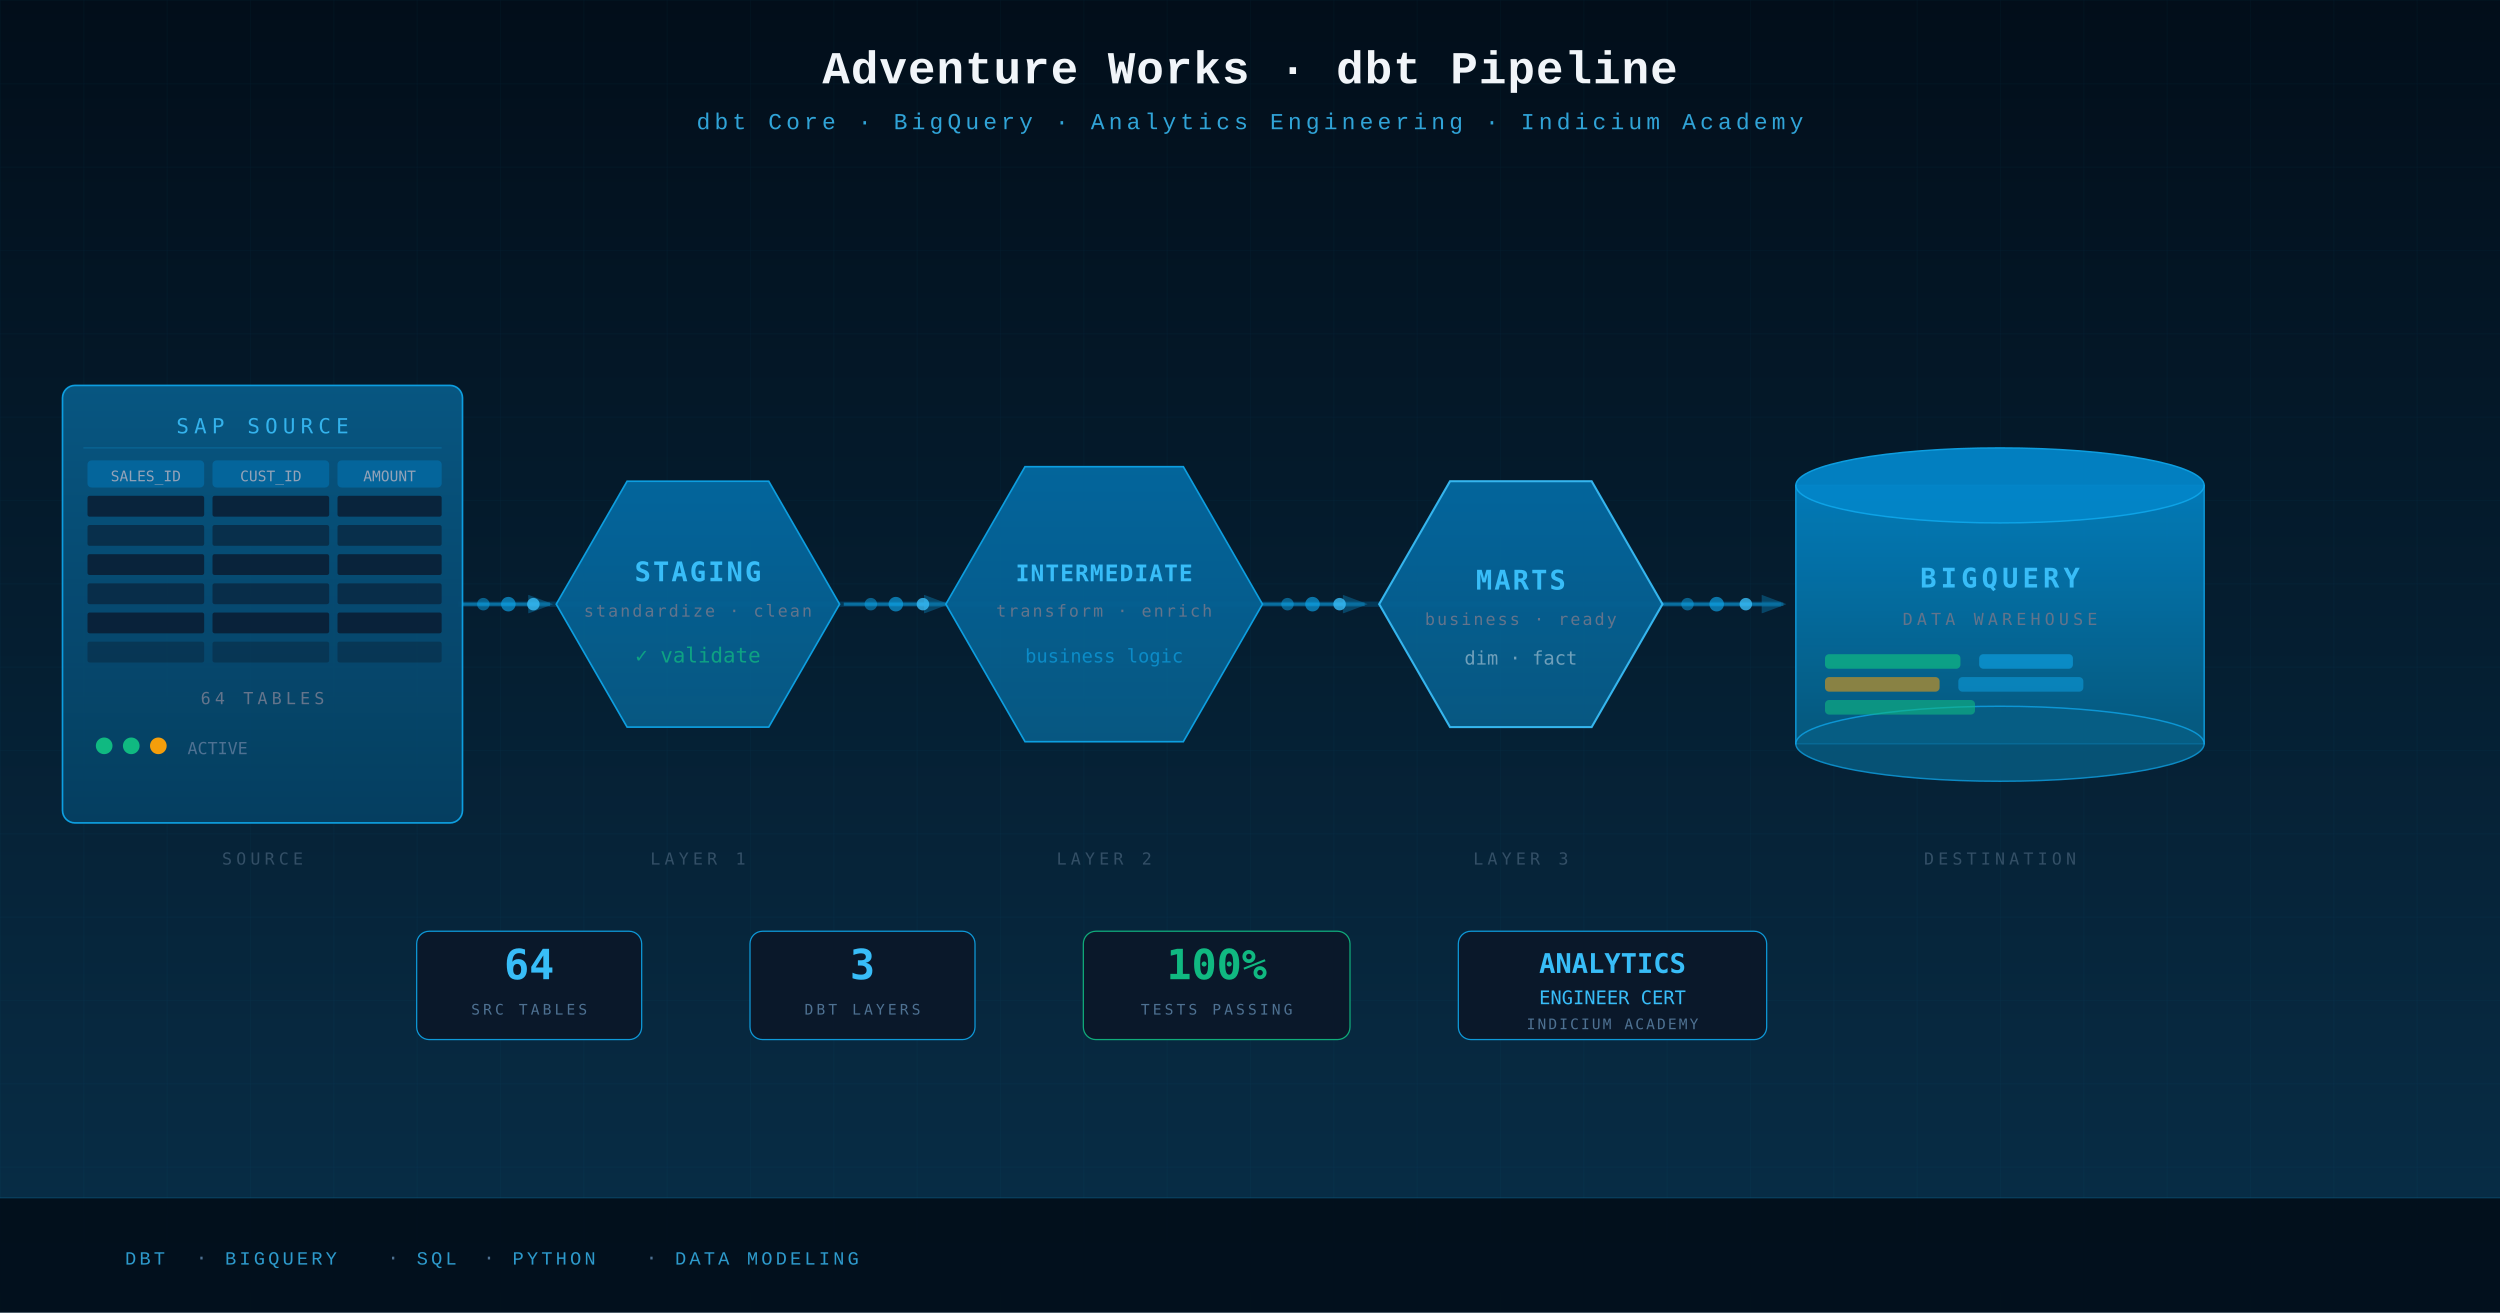
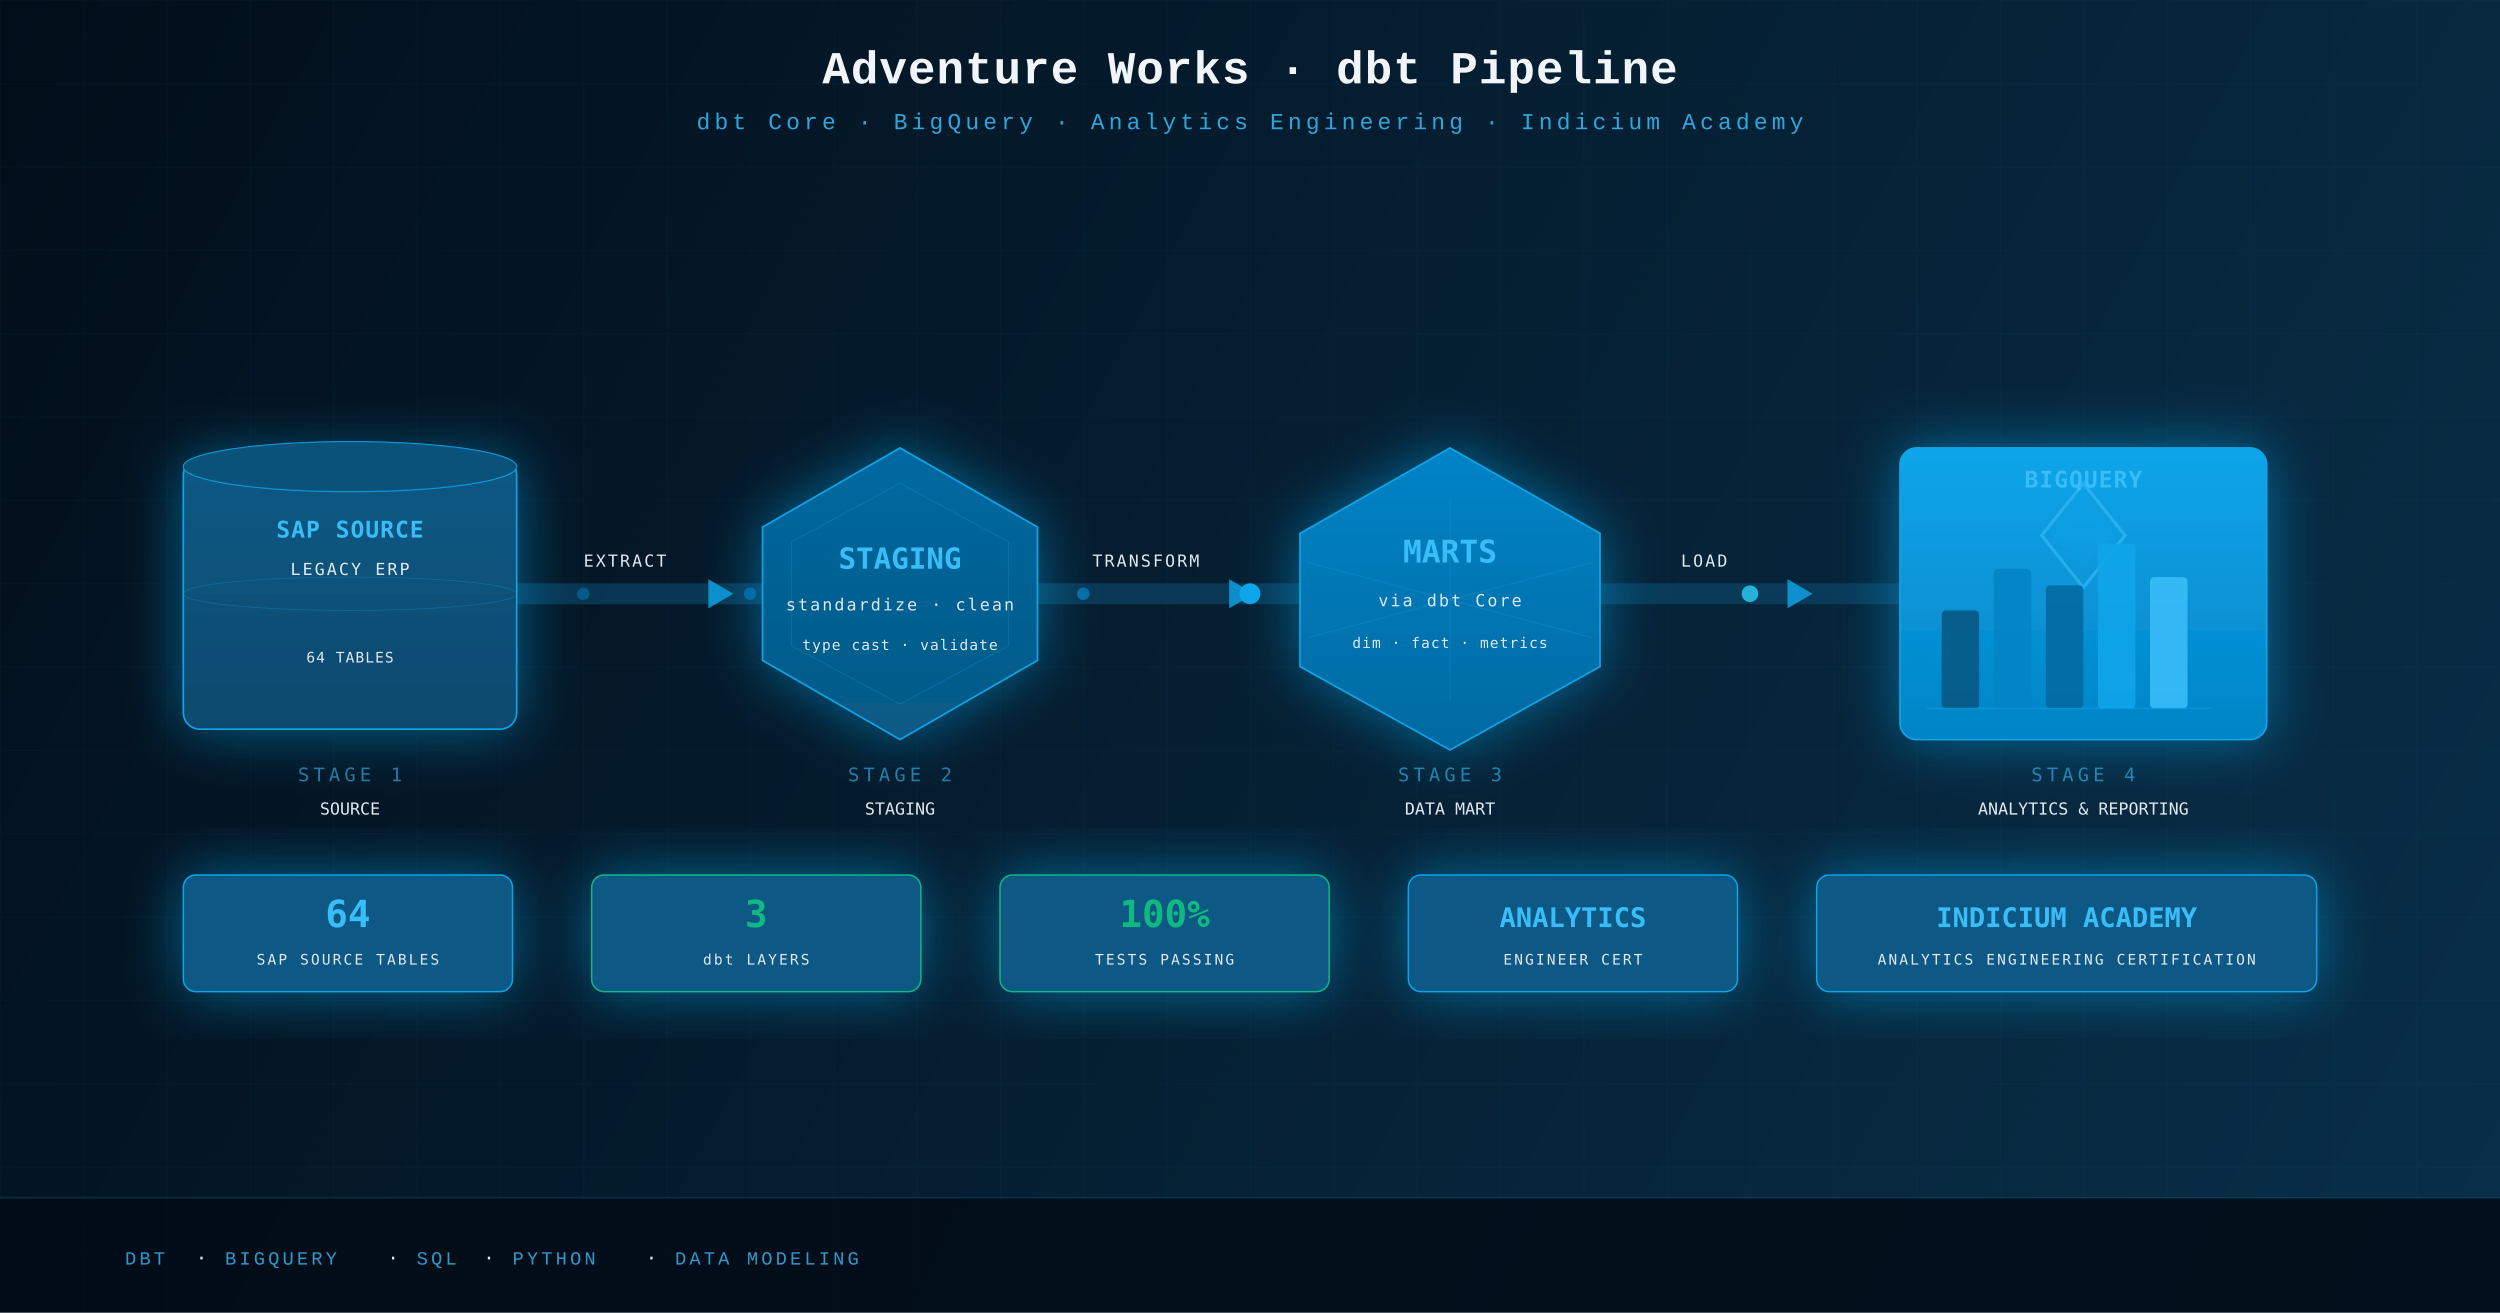
<svg xmlns="http://www.w3.org/2000/svg" viewBox="0 0 1200 630" width="1200" height="630">
  <defs>
-     <linearGradient id="aw-bg" x1="0" y1="0" x2="0" y2="630" gradientUnits="userSpaceOnUse">
+     <linearGradient id="aw-bg" x1="0" y1="0" x2="1200" y2="630" gradientUnits="userSpaceOnUse">
      <stop offset="0%" stop-color="#020e1a" />
      <stop offset="100%" stop-color="#082f49" />
+     </linearGradient>
+     <linearGradient id="aw-pipe" x1="0" y1="0" x2="1" y2="0">
+       <stop offset="0%" stop-color="#0369a1" />
+       <stop offset="100%" stop-color="#38bdf8" />
+     </linearGradient>
+     <linearGradient id="aw-n1" x1="0" y1="0" x2="0" y2="1">
+       <stop offset="0%" stop-color="#075985" />
+       <stop offset="100%" stop-color="#0c4a6e" />
+     </linearGradient>
+     <linearGradient id="aw-n2" x1="0" y1="0" x2="0" y2="1">
+       <stop offset="0%" stop-color="#0369a1" />
+       <stop offset="100%" stop-color="#075985" />
+     </linearGradient>
+     <linearGradient id="aw-n3" x1="0" y1="0" x2="0" y2="1">
+       <stop offset="0%" stop-color="#0284c7" />
+       <stop offset="100%" stop-color="#0369a1" />
+     </linearGradient>
+     <linearGradient id="aw-n4" x1="0" y1="0" x2="0" y2="1">
+       <stop offset="0%" stop-color="#0ea5e9" />
+       <stop offset="100%" stop-color="#0284c7" />
    </linearGradient>
    <pattern id="aw-grid" width="40" height="40" patternUnits="userSpaceOnUse">
      <path d="M40 0L0 0 0 40" fill="none" stroke="#0ea5e9" stroke-width="0.4" />
    </pattern>
-     <marker id="aw-arr" markerWidth="8" markerHeight="6" refX="7" refY="3" orient="auto">
-       <polygon points="0,0 8,3 0,6" fill="#0ea5e9" opacity="0.6" />
-     </marker>
-     <linearGradient id="aw-hex-g" x1="0" y1="0" x2="0" y2="1">
-       <stop offset="0%" stop-color="#0369a1" />
-       <stop offset="100%" stop-color="#075985" />
-     </linearGradient>
-     <linearGradient id="aw-bq-g" x1="0" y1="0" x2="0" y2="1">
-       <stop offset="0%" stop-color="#0284c7" />
-       <stop offset="100%" stop-color="#065e84" />
-     </linearGradient>
-     <linearGradient id="aw-sap-g" x1="0" y1="0" x2="0" y2="1">
-       <stop offset="0%" stop-color="#075985" />
-       <stop offset="100%" stop-color="#053f62" />
-     </linearGradient>
+     <filter id="aw-glow" x="-40%" y="-40%" width="180%" height="180%">
+       <feGaussianBlur in="SourceAlpha" stdDeviation="14" result="blur" />
+       <feFlood flood-color="#0ea5e9" flood-opacity="0.55" result="color" />
+       <feComposite in="color" in2="blur" operator="in" result="glow" />
+       <feMerge>
+         <feMergeNode in="glow" />
+         <feMergeNode in="SourceGraphic" />
+       </feMerge>
+     </filter>
  </defs>
  <rect width="1200" height="630" fill="url(#aw-bg)" />
  <rect width="1200" height="630" fill="url(#aw-grid)" opacity="0.07" />
  <text x="600" y="40" text-anchor="middle" font-family="ui-monospace,'Courier New',monospace" font-size="22" fill="#f1f5f9" font-weight="600" letter-spacing="0.5">Adventure Works · dbt Pipeline</text>
  <text x="600" y="62" text-anchor="middle" font-family="ui-monospace,'Courier New',monospace" font-size="11" fill="#38bdf8" letter-spacing="2" opacity="0.85">dbt Core · BigQuery · Analytics Engineering · Indicium Academy</text>
-   <line x1="220" y1="290" x2="855" y2="290" stroke="#0369a1" stroke-width="2.5" opacity="0.35" />
-   <line x1="222" y1="290" x2="264" y2="290" stroke="#0ea5e9" stroke-width="1.5" opacity="0.5" marker-end="url(#aw-arr)" />
-   <line x1="405" y1="290" x2="454" y2="290" stroke="#0ea5e9" stroke-width="1.5" opacity="0.5" marker-end="url(#aw-arr)" />
-   <line x1="606" y1="290" x2="655" y2="290" stroke="#0ea5e9" stroke-width="1.5" opacity="0.5" marker-end="url(#aw-arr)" />
-   <line x1="796" y1="290" x2="856" y2="290" stroke="#0ea5e9" stroke-width="1.5" opacity="0.5" marker-end="url(#aw-arr)" />
-   <circle cx="232" cy="290" r="3" fill="#0ea5e9" opacity="0.5" />
-   <circle cx="244" cy="290" r="3.5" fill="#0ea5e9" opacity="0.65" />
-   <circle cx="256" cy="290" r="3" fill="#38bdf8" opacity="0.8" />
-   <circle cx="418" cy="290" r="3" fill="#0ea5e9" opacity="0.5" />
-   <circle cx="430" cy="290" r="3.5" fill="#0ea5e9" opacity="0.65" />
-   <circle cx="443" cy="290" r="3" fill="#38bdf8" opacity="0.8" />
-   <circle cx="618" cy="290" r="3" fill="#0ea5e9" opacity="0.5" />
-   <circle cx="630" cy="290" r="3.5" fill="#0ea5e9" opacity="0.65" />
-   <circle cx="643" cy="290" r="3" fill="#38bdf8" opacity="0.8" />
-   <circle cx="810" cy="290" r="3" fill="#0ea5e9" opacity="0.5" />
-   <circle cx="824" cy="290" r="3.5" fill="#0ea5e9" opacity="0.65" />
-   <circle cx="838" cy="290" r="3" fill="#38bdf8" opacity="0.8" />
-   <rect x="30" y="185" width="192" height="210" rx="6" fill="url(#aw-sap-g)" stroke="#0ea5e9" stroke-width="0.8" opacity="0.95" />
-   <text x="126" y="208" text-anchor="middle" font-family="ui-monospace,monospace" font-size="10" fill="#38bdf8" letter-spacing="2.5" opacity="0.9">SAP SOURCE</text>
-   <line x1="40" y1="215" x2="212" y2="215" stroke="#0ea5e9" stroke-width="0.4" opacity="0.35" />
-   <rect x="42" y="221" width="56" height="13" rx="2" fill="#0369a1" opacity="0.85" />
-   <rect x="102" y="221" width="56" height="13" rx="2" fill="#0369a1" opacity="0.85" />
-   <rect x="162" y="221" width="50" height="13" rx="2" fill="#0369a1" opacity="0.85" />
-   <text x="70" y="231" text-anchor="middle" font-family="ui-monospace,monospace" font-size="7" fill="#94a3b8">SALES_ID</text>
-   <text x="130" y="231" text-anchor="middle" font-family="ui-monospace,monospace" font-size="7" fill="#94a3b8">CUST_ID</text>
-   <text x="187" y="231" text-anchor="middle" font-family="ui-monospace,monospace" font-size="7" fill="#94a3b8">AMOUNT</text>
-   <rect x="42" y="238" width="56" height="10" rx="1" fill="#0a1628" opacity="0.75" />
-   <rect x="102" y="238" width="56" height="10" rx="1" fill="#0a1628" opacity="0.75" />
-   <rect x="162" y="238" width="50" height="10" rx="1" fill="#0a1628" opacity="0.75" />
-   <rect x="42" y="252" width="56" height="10" rx="1" fill="#0a1628" opacity="0.55" />
-   <rect x="102" y="252" width="56" height="10" rx="1" fill="#0a1628" opacity="0.55" />
-   <rect x="162" y="252" width="50" height="10" rx="1" fill="#0a1628" opacity="0.55" />
-   <rect x="42" y="266" width="56" height="10" rx="1" fill="#0a1628" opacity="0.75" />
-   <rect x="102" y="266" width="56" height="10" rx="1" fill="#0a1628" opacity="0.75" />
-   <rect x="162" y="266" width="50" height="10" rx="1" fill="#0a1628" opacity="0.75" />
-   <rect x="42" y="280" width="56" height="10" rx="1" fill="#0a1628" opacity="0.55" />
-   <rect x="102" y="280" width="56" height="10" rx="1" fill="#0a1628" opacity="0.55" />
-   <rect x="162" y="280" width="50" height="10" rx="1" fill="#0a1628" opacity="0.55" />
-   <rect x="42" y="294" width="56" height="10" rx="1" fill="#0a1628" opacity="0.75" />
-   <rect x="102" y="294" width="56" height="10" rx="1" fill="#0a1628" opacity="0.75" />
-   <rect x="162" y="294" width="50" height="10" rx="1" fill="#0a1628" opacity="0.75" />
-   <rect x="42" y="308" width="56" height="10" rx="1" fill="#0a1628" opacity="0.35" />
-   <rect x="102" y="308" width="56" height="10" rx="1" fill="#0a1628" opacity="0.35" />
-   <rect x="162" y="308" width="50" height="10" rx="1" fill="#0a1628" opacity="0.35" />
-   <text x="126" y="338" text-anchor="middle" font-family="ui-monospace,monospace" font-size="8" fill="#64748b" letter-spacing="2">64 TABLES</text>
-   <circle cx="50" cy="358" r="4" fill="#10b981" />
-   <circle cx="63" cy="358" r="4" fill="#10b981" />
-   <circle cx="76" cy="358" r="4" fill="#f59e0b" />
-   <text x="90" y="362" font-family="ui-monospace,monospace" font-size="8" fill="#4e7192">ACTIVE</text>
-   <polygon points="403,290 369,231 301,231 267,290 301,349 369,349" fill="url(#aw-hex-g)" stroke="#0ea5e9" stroke-width="0.8" opacity="0.95" />
-   <text x="335" y="279" text-anchor="middle" font-family="ui-monospace,monospace" font-size="13" fill="#38bdf8" font-weight="700" letter-spacing="1">STAGING</text>
-   <text x="335" y="296" text-anchor="middle" font-family="ui-monospace,monospace" font-size="8" fill="#64748b" letter-spacing="1">standardize · clean</text>
-   <text x="335" y="318" text-anchor="middle" font-family="ui-monospace,monospace" font-size="10" fill="#10b981" opacity="0.75">✓ validate</text>
-   <polygon points="606,290 568,224 492,224 454,290 492,356 568,356" fill="url(#aw-hex-g)" stroke="#0ea5e9" stroke-width="0.8" opacity="0.95" />
-   <text x="530" y="279" text-anchor="middle" font-family="ui-monospace,monospace" font-size="11" fill="#38bdf8" font-weight="700" letter-spacing="0.5">INTERMEDIATE</text>
-   <text x="530" y="296" text-anchor="middle" font-family="ui-monospace,monospace" font-size="8" fill="#64748b" letter-spacing="1">transform · enrich</text>
-   <text x="530" y="318" text-anchor="middle" font-family="ui-monospace,monospace" font-size="9" fill="#0ea5e9" opacity="0.65">business logic</text>
-   <polygon points="798,290 764,231 696,231 662,290 696,349 764,349" fill="url(#aw-hex-g)" stroke="#38bdf8" stroke-width="1" opacity="0.95" />
-   <text x="730" y="283" text-anchor="middle" font-family="ui-monospace,monospace" font-size="13" fill="#38bdf8" font-weight="700" letter-spacing="1">MARTS</text>
-   <text x="730" y="300" text-anchor="middle" font-family="ui-monospace,monospace" font-size="8" fill="#64748b" letter-spacing="1">business · ready</text>
-   <text x="730" y="319" text-anchor="middle" font-family="ui-monospace,monospace" font-size="9" fill="#f1f5f9" opacity="0.45">dim · fact</text>
-   <rect x="862" y="233" width="196" height="124" fill="url(#aw-bq-g)" stroke="#0ea5e9" stroke-width="0.7" opacity="0.9" />
-   <ellipse cx="960" cy="233" rx="98" ry="18" fill="#0284c7" stroke="#0ea5e9" stroke-width="0.7" opacity="0.95" />
-   <ellipse cx="960" cy="357" rx="98" ry="18" fill="#065e84" stroke="#0ea5e9" stroke-width="0.7" opacity="0.8" />
-   <text x="960" y="282" text-anchor="middle" font-family="ui-monospace,monospace" font-size="13" fill="#38bdf8" font-weight="700" letter-spacing="2">BIGQUERY</text>
-   <text x="960" y="300" text-anchor="middle" font-family="ui-monospace,monospace" font-size="8" fill="#64748b" letter-spacing="2">DATA WAREHOUSE</text>
-   <rect x="876" y="314" width="65" height="7" rx="2" fill="#10b981" opacity="0.7" />
-   <rect x="950" y="314" width="45" height="7" rx="2" fill="#0ea5e9" opacity="0.6" />
-   <rect x="876" y="325" width="55" height="7" rx="2" fill="#f59e0b" opacity="0.55" />
-   <rect x="940" y="325" width="60" height="7" rx="2" fill="#0ea5e9" opacity="0.5" />
-   <rect x="876" y="336" width="72" height="7" rx="2" fill="#10b981" opacity="0.6" />
-   <text x="126" y="415" text-anchor="middle" font-family="ui-monospace,monospace" font-size="8" fill="#334f66" letter-spacing="2">SOURCE</text>
-   <text x="335" y="415" text-anchor="middle" font-family="ui-monospace,monospace" font-size="8" fill="#334f66" letter-spacing="2">LAYER 1</text>
-   <text x="530" y="415" text-anchor="middle" font-family="ui-monospace,monospace" font-size="8" fill="#334f66" letter-spacing="2">LAYER 2</text>
-   <text x="730" y="415" text-anchor="middle" font-family="ui-monospace,monospace" font-size="8" fill="#334f66" letter-spacing="2">LAYER 3</text>
-   <text x="960" y="415" text-anchor="middle" font-family="ui-monospace,monospace" font-size="8" fill="#334f66" letter-spacing="2">DESTINATION</text>
-   <rect x="200" y="447" width="108" height="52" rx="6" fill="#0a1628" stroke="#0ea5e9" stroke-width="0.6" opacity="0.9" />
-   <text x="254" y="470" text-anchor="middle" font-family="ui-monospace,monospace" font-size="20" fill="#38bdf8" font-weight="700">64</text>
-   <text x="254" y="487" text-anchor="middle" font-family="ui-monospace,monospace" font-size="7" fill="#4e7192" letter-spacing="1.5">SRC TABLES</text>
-   <rect x="360" y="447" width="108" height="52" rx="6" fill="#0a1628" stroke="#0ea5e9" stroke-width="0.6" opacity="0.9" />
-   <text x="414" y="470" text-anchor="middle" font-family="ui-monospace,monospace" font-size="20" fill="#38bdf8" font-weight="700">3</text>
-   <text x="414" y="487" text-anchor="middle" font-family="ui-monospace,monospace" font-size="7" fill="#4e7192" letter-spacing="1.5">DBT LAYERS</text>
-   <rect x="520" y="447" width="128" height="52" rx="6" fill="#0a1628" stroke="#10b981" stroke-width="0.6" opacity="0.9" />
-   <text x="584" y="470" text-anchor="middle" font-family="ui-monospace,monospace" font-size="20" fill="#10b981" font-weight="700">100%</text>
-   <text x="584" y="487" text-anchor="middle" font-family="ui-monospace,monospace" font-size="7" fill="#4e7192" letter-spacing="1.5">TESTS PASSING</text>
-   <rect x="700" y="447" width="148" height="52" rx="6" fill="#0a1628" stroke="#0ea5e9" stroke-width="0.6" opacity="0.9" />
-   <text x="774" y="467" text-anchor="middle" font-family="ui-monospace,monospace" font-size="13" fill="#38bdf8" font-weight="700">ANALYTICS</text>
-   <text x="774" y="482" text-anchor="middle" font-family="ui-monospace,monospace" font-size="9" fill="#38bdf8" font-weight="500">ENGINEER CERT</text>
-   <text x="774" y="494" text-anchor="middle" font-family="ui-monospace,monospace" font-size="7" fill="#4e7192" letter-spacing="1">INDICIUM ACADEMY</text>
+   <rect x="168" y="280" width="864" height="10" rx="5" fill="#0c4a6e" opacity="0.6" />
+   <circle cx="280" cy="285" r="3" fill="#0369a1" opacity="0.7" />
+   <circle cx="360" cy="285" r="3" fill="#0469a8" opacity="0.8" />
+   <circle cx="440" cy="285" r="4" fill="#0569b0" opacity="0.9" />
+   <circle cx="520" cy="285" r="3" fill="#0679ba" opacity="0.8" />
+   <circle cx="600" cy="285" r="5" fill="#0ea5e9" />
+   <circle cx="680" cy="285" r="3" fill="#16b1f0" opacity="0.8" />
+   <circle cx="760" cy="285" r="3" fill="#22c4f4" opacity="0.9" />
+   <circle cx="840" cy="285" r="4" fill="#2dcff7" opacity="0.8" />
+   <circle cx="920" cy="285" r="3" fill="#38bdf8" opacity="0.7" />
+   <rect x="88" y="220" width="160" height="130" rx="8" fill="url(#aw-n1)" stroke="#0ea5e9" stroke-width="0.8" filter="url(#aw-glow)" />
+   <ellipse cx="168" cy="224" rx="80" ry="12" fill="#0c4a6e" stroke="#0ea5e9" stroke-width="0.6" />
+   <ellipse cx="168" cy="224" rx="80" ry="12" fill="#075985" opacity="0.5" />
+   <ellipse cx="168" cy="285" rx="80" ry="8" fill="none" stroke="#0ea5e9" stroke-width="0.4" opacity="0.3" />
+   <text x="168" y="258" text-anchor="middle" font-family="ui-monospace,monospace" font-size="11" fill="#38bdf8" font-weight="700" letter-spacing="0.5">SAP SOURCE</text>
+   <text x="168" y="276" text-anchor="middle" font-family="ui-monospace,monospace" font-size="8" fill="#e2e8f0" letter-spacing="1">LEGACY ERP</text>
+   <text x="168" y="318" text-anchor="middle" font-family="ui-monospace,monospace" font-size="7" fill="#e2e8f0" letter-spacing="0.5">64 TABLES</text>
+   <text x="168" y="375" text-anchor="middle" font-family="ui-monospace,monospace" font-size="9" fill="#38bdf8" opacity="0.6" letter-spacing="2">STAGE 1</text>
+   <text x="168" y="391" text-anchor="middle" font-family="ui-monospace,monospace" font-size="8" fill="#e2e8f0">SOURCE</text>
+   <line x1="252" y1="285" x2="348" y2="285" stroke="url(#aw-pipe)" stroke-width="2" opacity="0.7" />
+   <polygon points="352,285 340,278 340,292" fill="#0ea5e9" opacity="0.8" />
+   <text x="300" y="272" text-anchor="middle" font-family="ui-monospace,monospace" font-size="8" fill="#e2e8f0" letter-spacing="1">EXTRACT</text>
+   <polygon points="432,215 498,253 498,317 432,355 366,317 366,253" fill="url(#aw-n2)" stroke="#0ea5e9" stroke-width="0.8" filter="url(#aw-glow)" />
+   <polygon points="432,232 484,260 484,310 432,338 380,310 380,260" fill="none" stroke="#0ea5e9" stroke-width="0.4" opacity="0.3" />
+   <text x="432" y="273" text-anchor="middle" font-family="ui-monospace,monospace" font-size="14" fill="#38bdf8" font-weight="700">STAGING</text>
+   <text x="432" y="293" text-anchor="middle" font-family="ui-monospace,monospace" font-size="8" fill="#e2e8f0" letter-spacing="1">standardize · clean</text>
+   <text x="432" y="312" text-anchor="middle" font-family="ui-monospace,monospace" font-size="7" fill="#e2e8f0" letter-spacing="0.5">type cast · validate</text>
+   <text x="432" y="375" text-anchor="middle" font-family="ui-monospace,monospace" font-size="9" fill="#38bdf8" opacity="0.6" letter-spacing="2">STAGE 2</text>
+   <text x="432" y="391" text-anchor="middle" font-family="ui-monospace,monospace" font-size="8" fill="#e2e8f0">STAGING</text>
+   <line x1="502" y1="285" x2="598" y2="285" stroke="url(#aw-pipe)" stroke-width="2" opacity="0.7" />
+   <polygon points="602,285 590,278 590,292" fill="#0ea5e9" opacity="0.8" />
+   <text x="550" y="272" text-anchor="middle" font-family="ui-monospace,monospace" font-size="8" fill="#e2e8f0" letter-spacing="1">TRANSFORM</text>
+   <polygon points="696,215 768,256 768,320 696,360 624,320 624,256" fill="url(#aw-n3)" stroke="#0ea5e9" stroke-width="0.8" filter="url(#aw-glow)" />
+   <line x1="696" y1="240" x2="696" y2="336" stroke="#0ea5e9" stroke-width="0.5" opacity="0.25" />
+   <line x1="628" y1="270" x2="764" y2="306" stroke="#0ea5e9" stroke-width="0.5" opacity="0.25" />
+   <line x1="764" y1="270" x2="628" y2="306" stroke="#0ea5e9" stroke-width="0.5" opacity="0.25" />
+   <text x="696" y="270" text-anchor="middle" font-family="ui-monospace,monospace" font-size="15" fill="#38bdf8" font-weight="700">MARTS</text>
+   <text x="696" y="291" text-anchor="middle" font-family="ui-monospace,monospace" font-size="8" fill="#e2e8f0" letter-spacing="1">via dbt Core</text>
+   <text x="696" y="311" text-anchor="middle" font-family="ui-monospace,monospace" font-size="7" fill="#e2e8f0" letter-spacing="0.5">dim · fact · metrics</text>
+   <text x="696" y="375" text-anchor="middle" font-family="ui-monospace,monospace" font-size="9" fill="#38bdf8" opacity="0.6" letter-spacing="2">STAGE 3</text>
+   <text x="696" y="391" text-anchor="middle" font-family="ui-monospace,monospace" font-size="8" fill="#e2e8f0">DATA MART</text>
+   <line x1="770" y1="285" x2="866" y2="285" stroke="url(#aw-pipe)" stroke-width="2" opacity="0.7" />
+   <polygon points="870,285 858,278 858,292" fill="#0ea5e9" opacity="0.8" />
+   <text x="818" y="272" text-anchor="middle" font-family="ui-monospace,monospace" font-size="8" fill="#e2e8f0" letter-spacing="1">LOAD</text>
+   <rect x="912" y="215" width="176" height="140" rx="8" fill="url(#aw-n4)" stroke="#0ea5e9" stroke-width="0.8" filter="url(#aw-glow)" />
+   <polygon points="1000,232 1020,257 1000,282 980,257" fill="none" stroke="#38bdf8" stroke-width="1.5" opacity="0.6" />
+   <polygon points="1000,242 1015,257 1000,272 985,257" fill="#0ea5e9" opacity="0.2" />
+   <rect x="932" y="293" width="18" height="47" rx="2" fill="#075985" opacity="0.9" />
+   <rect x="957" y="273" width="18" height="67" rx="2" fill="#0284c7" opacity="0.9" />
+   <rect x="982" y="281" width="18" height="59" rx="2" fill="#0369a1" opacity="0.9" />
+   <rect x="1007" y="261" width="18" height="79" rx="2" fill="#0ea5e9" opacity="0.9" />
+   <rect x="1032" y="277" width="18" height="63" rx="2" fill="#38bdf8" opacity="0.9" />
+   <line x1="925" y1="340" x2="1062" y2="340" stroke="#0ea5e9" stroke-width="0.6" opacity="0.5" />
+   <text x="1000" y="234" text-anchor="middle" font-family="ui-monospace,monospace" font-size="11" fill="#38bdf8" font-weight="700" letter-spacing="0.5">BIGQUERY</text>
+   <text x="1000" y="375" text-anchor="middle" font-family="ui-monospace,monospace" font-size="9" fill="#38bdf8" opacity="0.6" letter-spacing="2">STAGE 4</text>
+   <text x="1000" y="391" text-anchor="middle" font-family="ui-monospace,monospace" font-size="8" fill="#e2e8f0">ANALYTICS &amp; REPORTING</text>
+   <rect x="88" y="420" width="158" height="56" rx="6" fill="#075985" stroke="#0ea5e9" stroke-width="0.7" filter="url(#aw-glow)" />
+   <text x="167" y="445" text-anchor="middle" font-family="ui-monospace,monospace" font-size="18" fill="#38bdf8" font-weight="700">64</text>
+   <text x="167" y="463" text-anchor="middle" font-family="ui-monospace,monospace" font-size="7" fill="#e2e8f0" letter-spacing="1">SAP SOURCE TABLES</text>
+   <rect x="284" y="420" width="158" height="56" rx="6" fill="#075985" stroke="#10b981" stroke-width="0.7" filter="url(#aw-glow)" />
+   <text x="363" y="445" text-anchor="middle" font-family="ui-monospace,monospace" font-size="18" fill="#10b981" font-weight="700">3</text>
+   <text x="363" y="463" text-anchor="middle" font-family="ui-monospace,monospace" font-size="7" fill="#e2e8f0" letter-spacing="1">dbt LAYERS</text>
+   <rect x="480" y="420" width="158" height="56" rx="6" fill="#075985" stroke="#10b981" stroke-width="0.7" filter="url(#aw-glow)" />
+   <text x="559" y="445" text-anchor="middle" font-family="ui-monospace,monospace" font-size="18" fill="#10b981" font-weight="700">100%</text>
+   <text x="559" y="463" text-anchor="middle" font-family="ui-monospace,monospace" font-size="7" fill="#e2e8f0" letter-spacing="1">TESTS PASSING</text>
+   <rect x="676" y="420" width="158" height="56" rx="6" fill="#075985" stroke="#0ea5e9" stroke-width="0.7" filter="url(#aw-glow)" />
+   <text x="755" y="445" text-anchor="middle" font-family="ui-monospace,monospace" font-size="13" fill="#38bdf8" font-weight="700">ANALYTICS</text>
+   <text x="755" y="463" text-anchor="middle" font-family="ui-monospace,monospace" font-size="7" fill="#e2e8f0" letter-spacing="1">ENGINEER CERT</text>
+   <rect x="872" y="420" width="240" height="56" rx="6" fill="#075985" stroke="#0ea5e9" stroke-width="0.7" filter="url(#aw-glow)" />
+   <text x="992" y="445" text-anchor="middle" font-family="ui-monospace,monospace" font-size="13" fill="#38bdf8" font-weight="700">INDICIUM ACADEMY</text>
+   <text x="992" y="463" text-anchor="middle" font-family="ui-monospace,monospace" font-size="7" fill="#e2e8f0" letter-spacing="1">ANALYTICS ENGINEERING CERTIFICATION</text>
  <rect x="0" y="575" width="1200" height="55" fill="#010b15" opacity="0.85" />
  <line x1="0" y1="575" x2="1200" y2="575" stroke="#0ea5e9" stroke-width="0.5" opacity="0.25" />
  <text x="60" y="607" font-family="ui-monospace,'Courier New',monospace" font-size="9" fill="#38bdf8" letter-spacing="1.5" opacity="0.8">DBT</text>
-   <text x="94" y="607" font-family="ui-monospace,monospace" font-size="9" fill="#4e7192">·</text>
+   <text x="94" y="607" font-family="ui-monospace,monospace" font-size="9" fill="#e2e8f0">·</text>
  <text x="108" y="607" font-family="ui-monospace,'Courier New',monospace" font-size="9" fill="#38bdf8" letter-spacing="1.5" opacity="0.8">BIGQUERY</text>
-   <text x="186" y="607" font-family="ui-monospace,monospace" font-size="9" fill="#4e7192">·</text>
+   <text x="186" y="607" font-family="ui-monospace,monospace" font-size="9" fill="#e2e8f0">·</text>
  <text x="200" y="607" font-family="ui-monospace,'Courier New',monospace" font-size="9" fill="#38bdf8" letter-spacing="1.5" opacity="0.8">SQL</text>
-   <text x="232" y="607" font-family="ui-monospace,monospace" font-size="9" fill="#4e7192">·</text>
+   <text x="232" y="607" font-family="ui-monospace,monospace" font-size="9" fill="#e2e8f0">·</text>
  <text x="246" y="607" font-family="ui-monospace,'Courier New',monospace" font-size="9" fill="#38bdf8" letter-spacing="1.5" opacity="0.8">PYTHON</text>
-   <text x="310" y="607" font-family="ui-monospace,monospace" font-size="9" fill="#4e7192">·</text>
+   <text x="310" y="607" font-family="ui-monospace,monospace" font-size="9" fill="#e2e8f0">·</text>
  <text x="324" y="607" font-family="ui-monospace,'Courier New',monospace" font-size="9" fill="#38bdf8" letter-spacing="1.5" opacity="0.8">DATA MODELING</text>
</svg>
